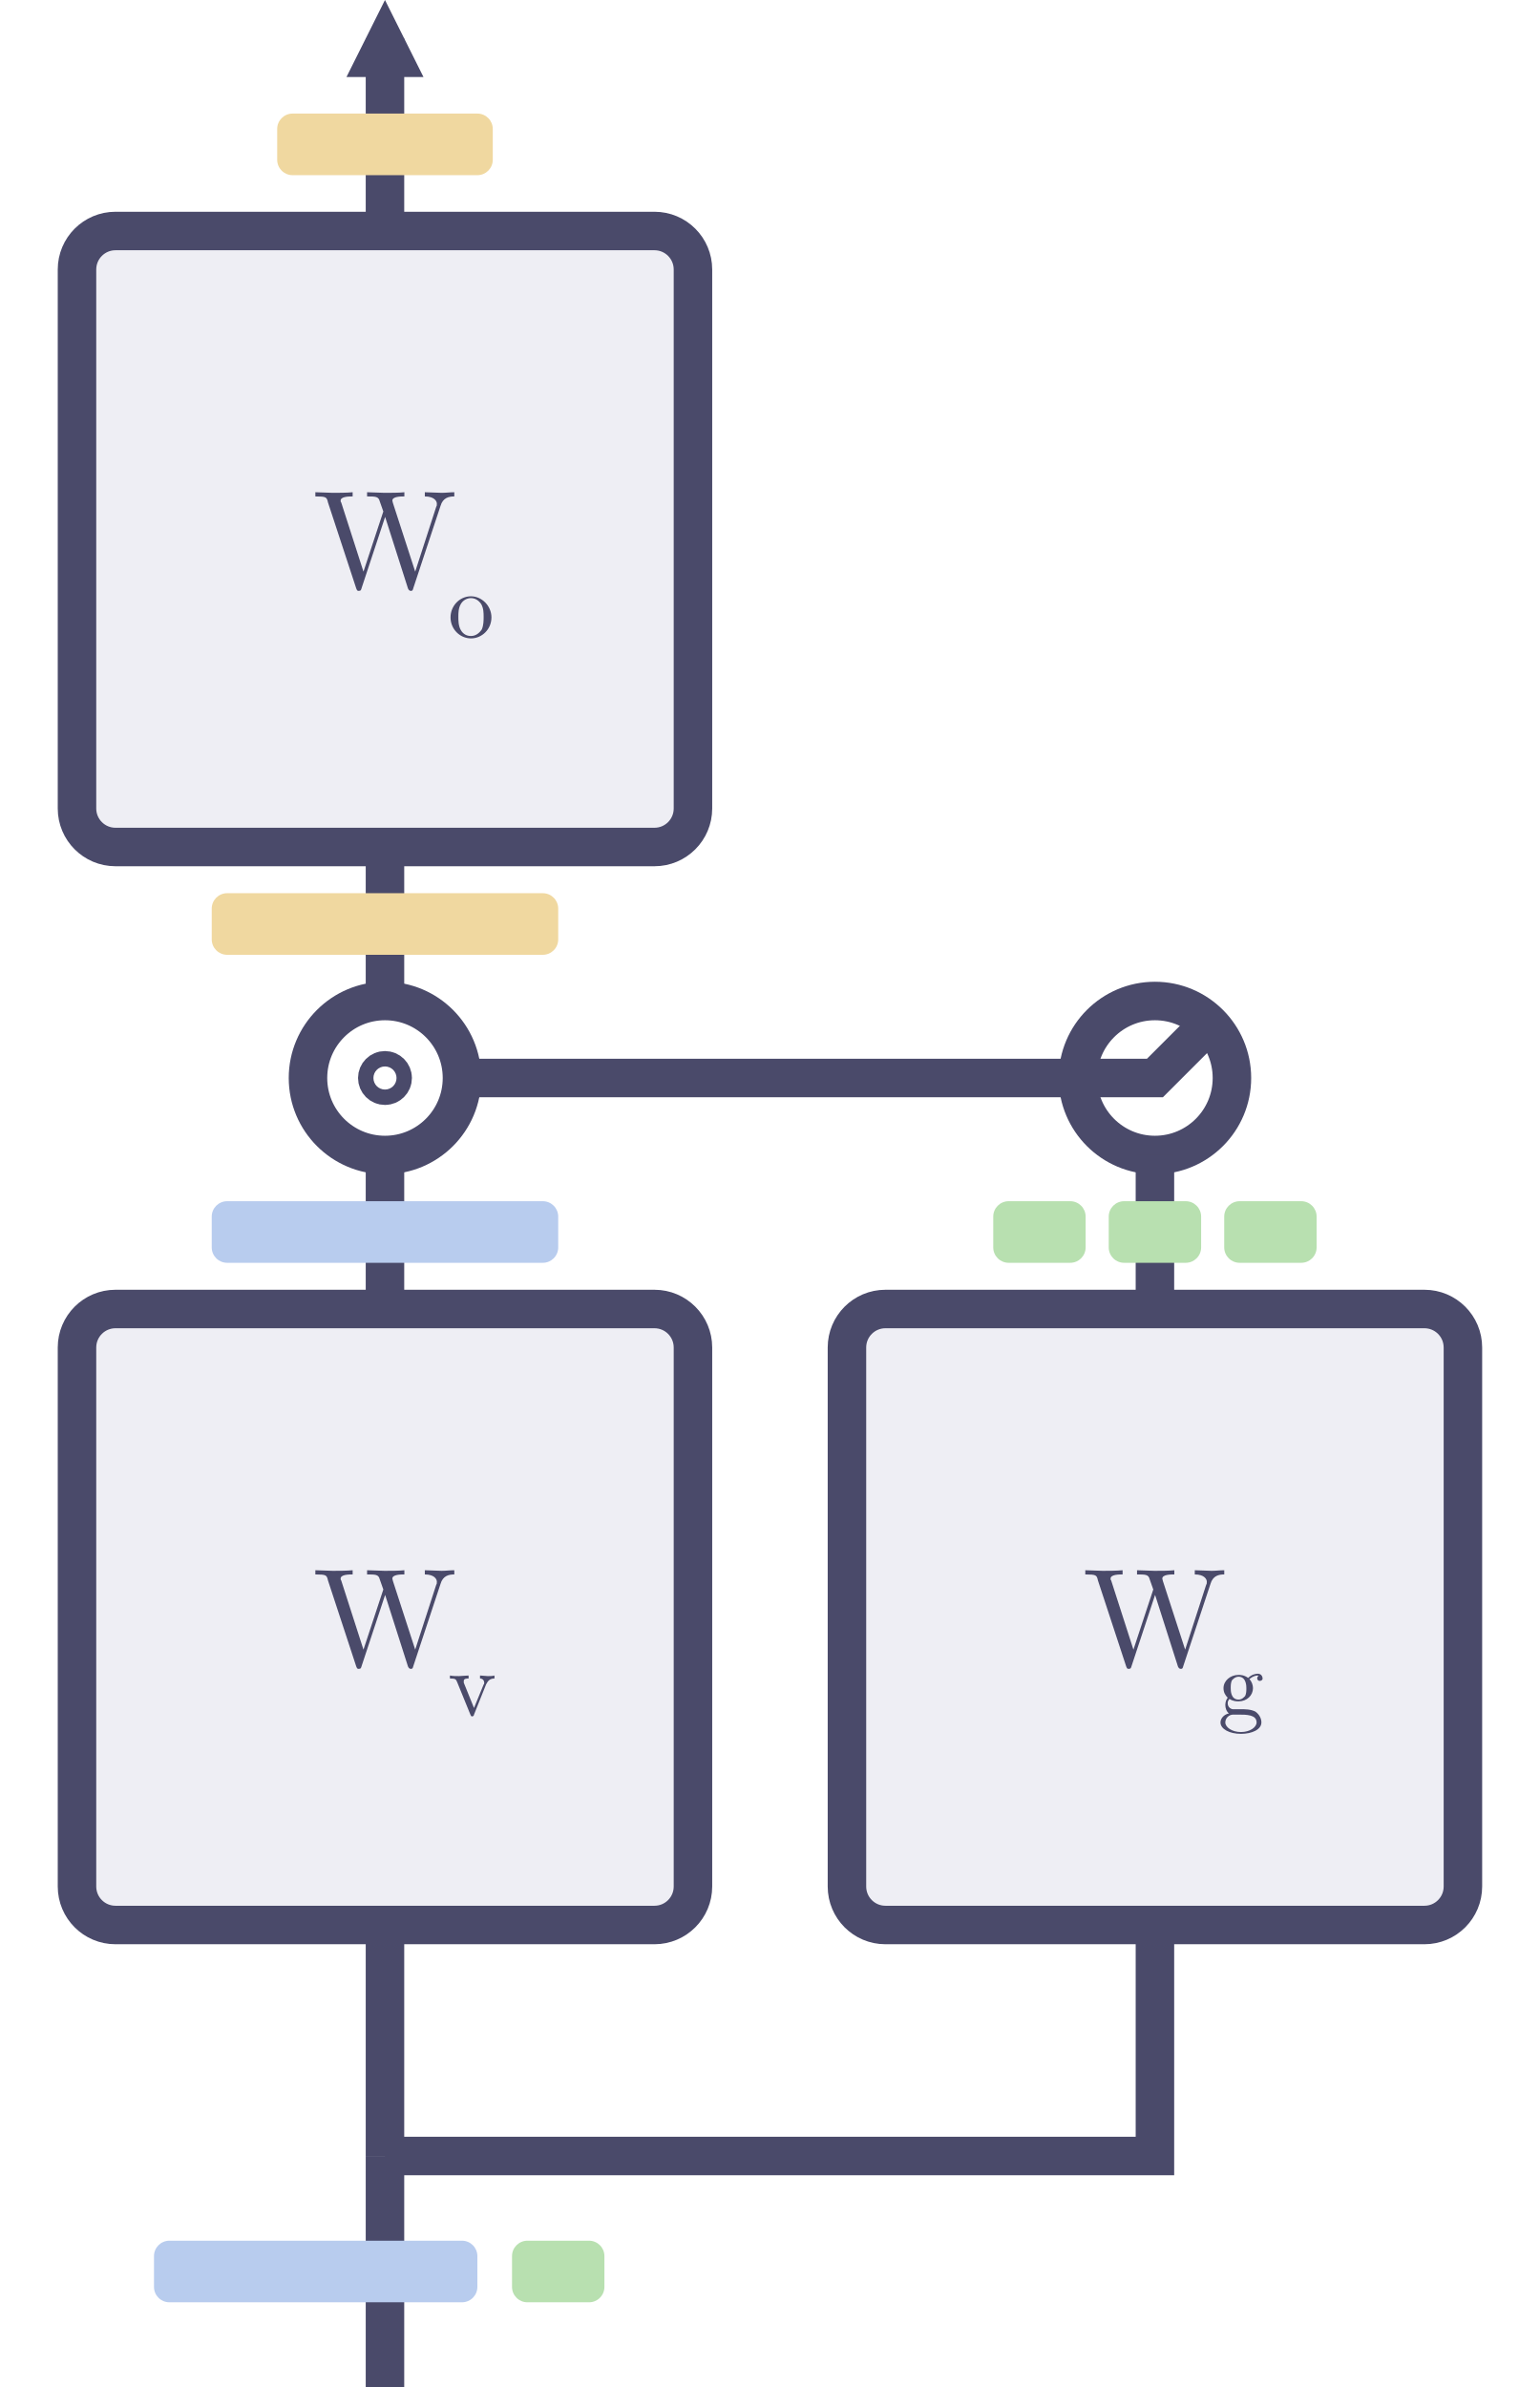
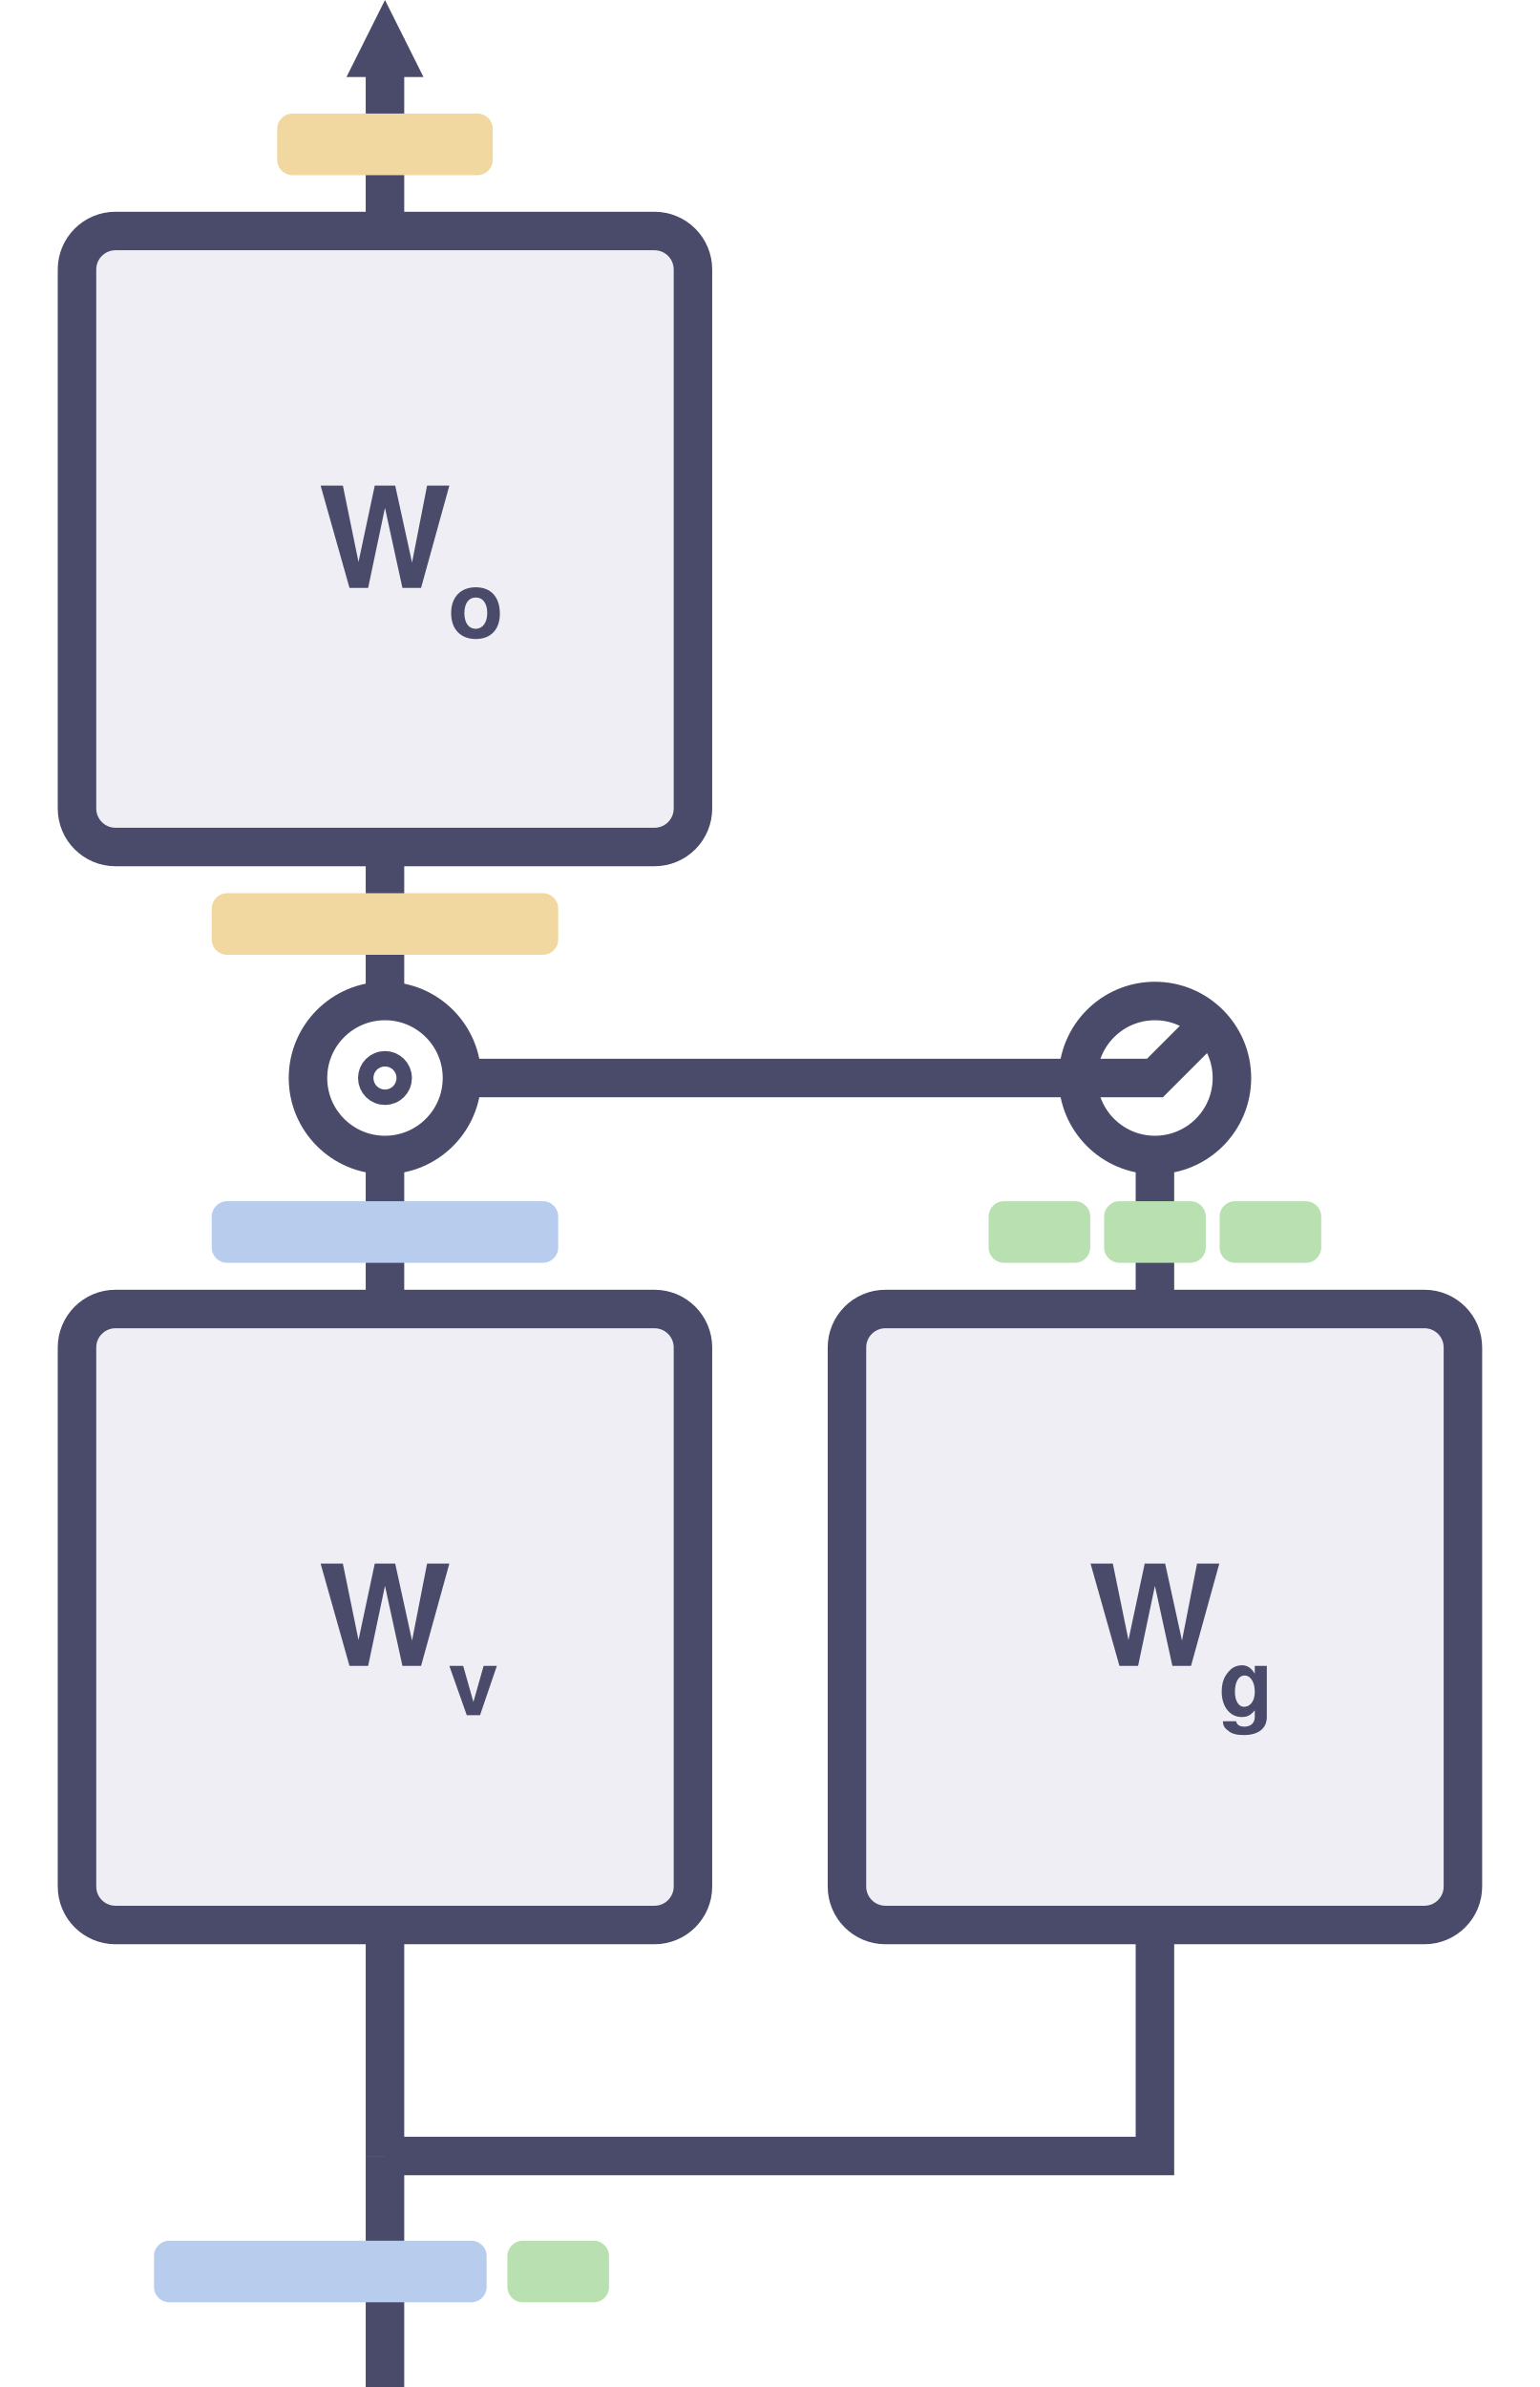
<svg xmlns="http://www.w3.org/2000/svg" viewBox="0 0 40 62">
  <defs>
    <style>line,polyline,circle,.w{ stroke:#4a4a6a; stroke-width:1 }
polygon{fill: #4a4a6a}.w{ fill:#eeeef4 }
polyline,circle{ fill:none }</style>
  </defs>
  <rect class="w" x="2" y="6" width="16" height="16" rx="1" />
  <rect class="w" x="2" y="34" width="16" height="16" rx="1" />
  <rect class="w" x="22" y="34" width="16" height="16" rx="1" />
  <circle cx="10" cy="28" r="2" />
  <circle cx="30" cy="28" r="2" />
  <polygon points="9,2 10,0 11,2" />
  <line x1="10" y1="1" x2="10" y2="6" />
  <line x1="10" y1="22" x2="10" y2="26" />
  <line x1="10" y1="30" x2="10" y2="34" />
  <line x1="10" y1="50" x2="10" y2="56" />
  <line x1="10" y1="56" x2="10" y2="62" />
  <line x1="30" y1="30" x2="30" y2="34" />
  <line x1="12" y1="28" x2="28" y2="28" />
  <polyline points="10,56 30,56 30,50" />
  <polyline points="28,28 30,28 31.414,26.586" />
-   <circle cx="10" cy="28" r="0.2" />
-   <rect x="4.0" y="58.2" width="8.4" height="1.6" rx="0.4" fill="#b8ccee" />
-   <rect x="13.3" y="58.2" width="2.4" height="1.6" rx="0.4" fill="#b8e0b0" />
+   <circle cx="10" cy="28" r="0.2" fill="#4a4a6a" />
+   <rect x="4.0" y="58.2" width="8.64" height="1.6" rx="0.4" fill="#b8ccee" />
+   <rect x="13.18" y="58.2" width="2.64" height="1.6" rx="0.4" fill="#b8e0b0" />
  <rect x="5.5" y="31.2" width="9.0" height="1.6" rx="0.4" fill="#b8ccee" />
-   <rect x="25.8" y="31.2" width="2.4" height="1.6" rx="0.4" fill="#b8e0b0" />
-   <rect x="28.8" y="31.2" width="2.4" height="1.6" rx="0.4" fill="#b8e0b0" />
-   <rect x="31.8" y="31.2" width="2.4" height="1.6" rx="0.4" fill="#b8e0b0" />
+   <rect x="25.68" y="31.2" width="2.64" height="1.6" rx="0.4" fill="#b8e0b0" />
+   <rect x="28.68" y="31.2" width="2.64" height="1.6" rx="0.4" fill="#b8e0b0" />
+   <rect x="31.68" y="31.2" width="2.64" height="1.6" rx="0.4" fill="#b8e0b0" />
  <rect x="5.5" y="23.2" width="9.0" height="1.6" rx="0.4" fill="#f0d8a0" />
  <rect x="7.2" y="2.95" width="5.6" height="1.6" rx="0.4" fill="#f0d8a0" />
-   <text x="10" y="15.27" text-anchor="middle" font-family="Latin Modern Roman, CMU Serif, serif" font-size="3.64" fill="#4a4a6a">W</text>
-   <text x="11.64" y="16.55" text-anchor="start" font-family="Latin Modern Roman, CMU Serif, serif" font-size="2.37" fill="#4a4a6a">o</text>
-   <text x="10" y="43.27" text-anchor="middle" font-family="Latin Modern Roman, CMU Serif, serif" font-size="3.64" fill="#4a4a6a">W</text>
-   <text x="11.64" y="44.55" text-anchor="start" font-family="Latin Modern Roman, CMU Serif, serif" font-size="2.37" fill="#4a4a6a">v</text>
-   <text x="30" y="43.27" text-anchor="middle" font-family="Latin Modern Roman, CMU Serif, serif" font-size="3.64" fill="#4a4a6a">W</text>
-   <text x="31.64" y="44.55" text-anchor="start" font-family="Latin Modern Roman, CMU Serif, serif" font-size="2.37" fill="#4a4a6a">g</text>
+   <text x="10" y="15.27" text-anchor="middle" font-family="Helvetica, Arial, sans-serif" font-weight="bold" font-size="3.64" fill="#4a4a6a">W</text>
+   <text x="11.64" y="16.55" text-anchor="start" font-family="Helvetica, Arial, sans-serif" font-weight="bold" font-size="2.37" fill="#4a4a6a">o</text>
+   <text x="10" y="43.27" text-anchor="middle" font-family="Helvetica, Arial, sans-serif" font-weight="bold" font-size="3.64" fill="#4a4a6a">W</text>
+   <text x="11.64" y="44.55" text-anchor="start" font-family="Helvetica, Arial, sans-serif" font-weight="bold" font-size="2.37" fill="#4a4a6a">v</text>
+   <text x="30" y="43.27" text-anchor="middle" font-family="Helvetica, Arial, sans-serif" font-weight="bold" font-size="3.64" fill="#4a4a6a">W</text>
+   <text x="31.64" y="44.55" text-anchor="start" font-family="Helvetica, Arial, sans-serif" font-weight="bold" font-size="2.37" fill="#4a4a6a">g</text>
</svg>
